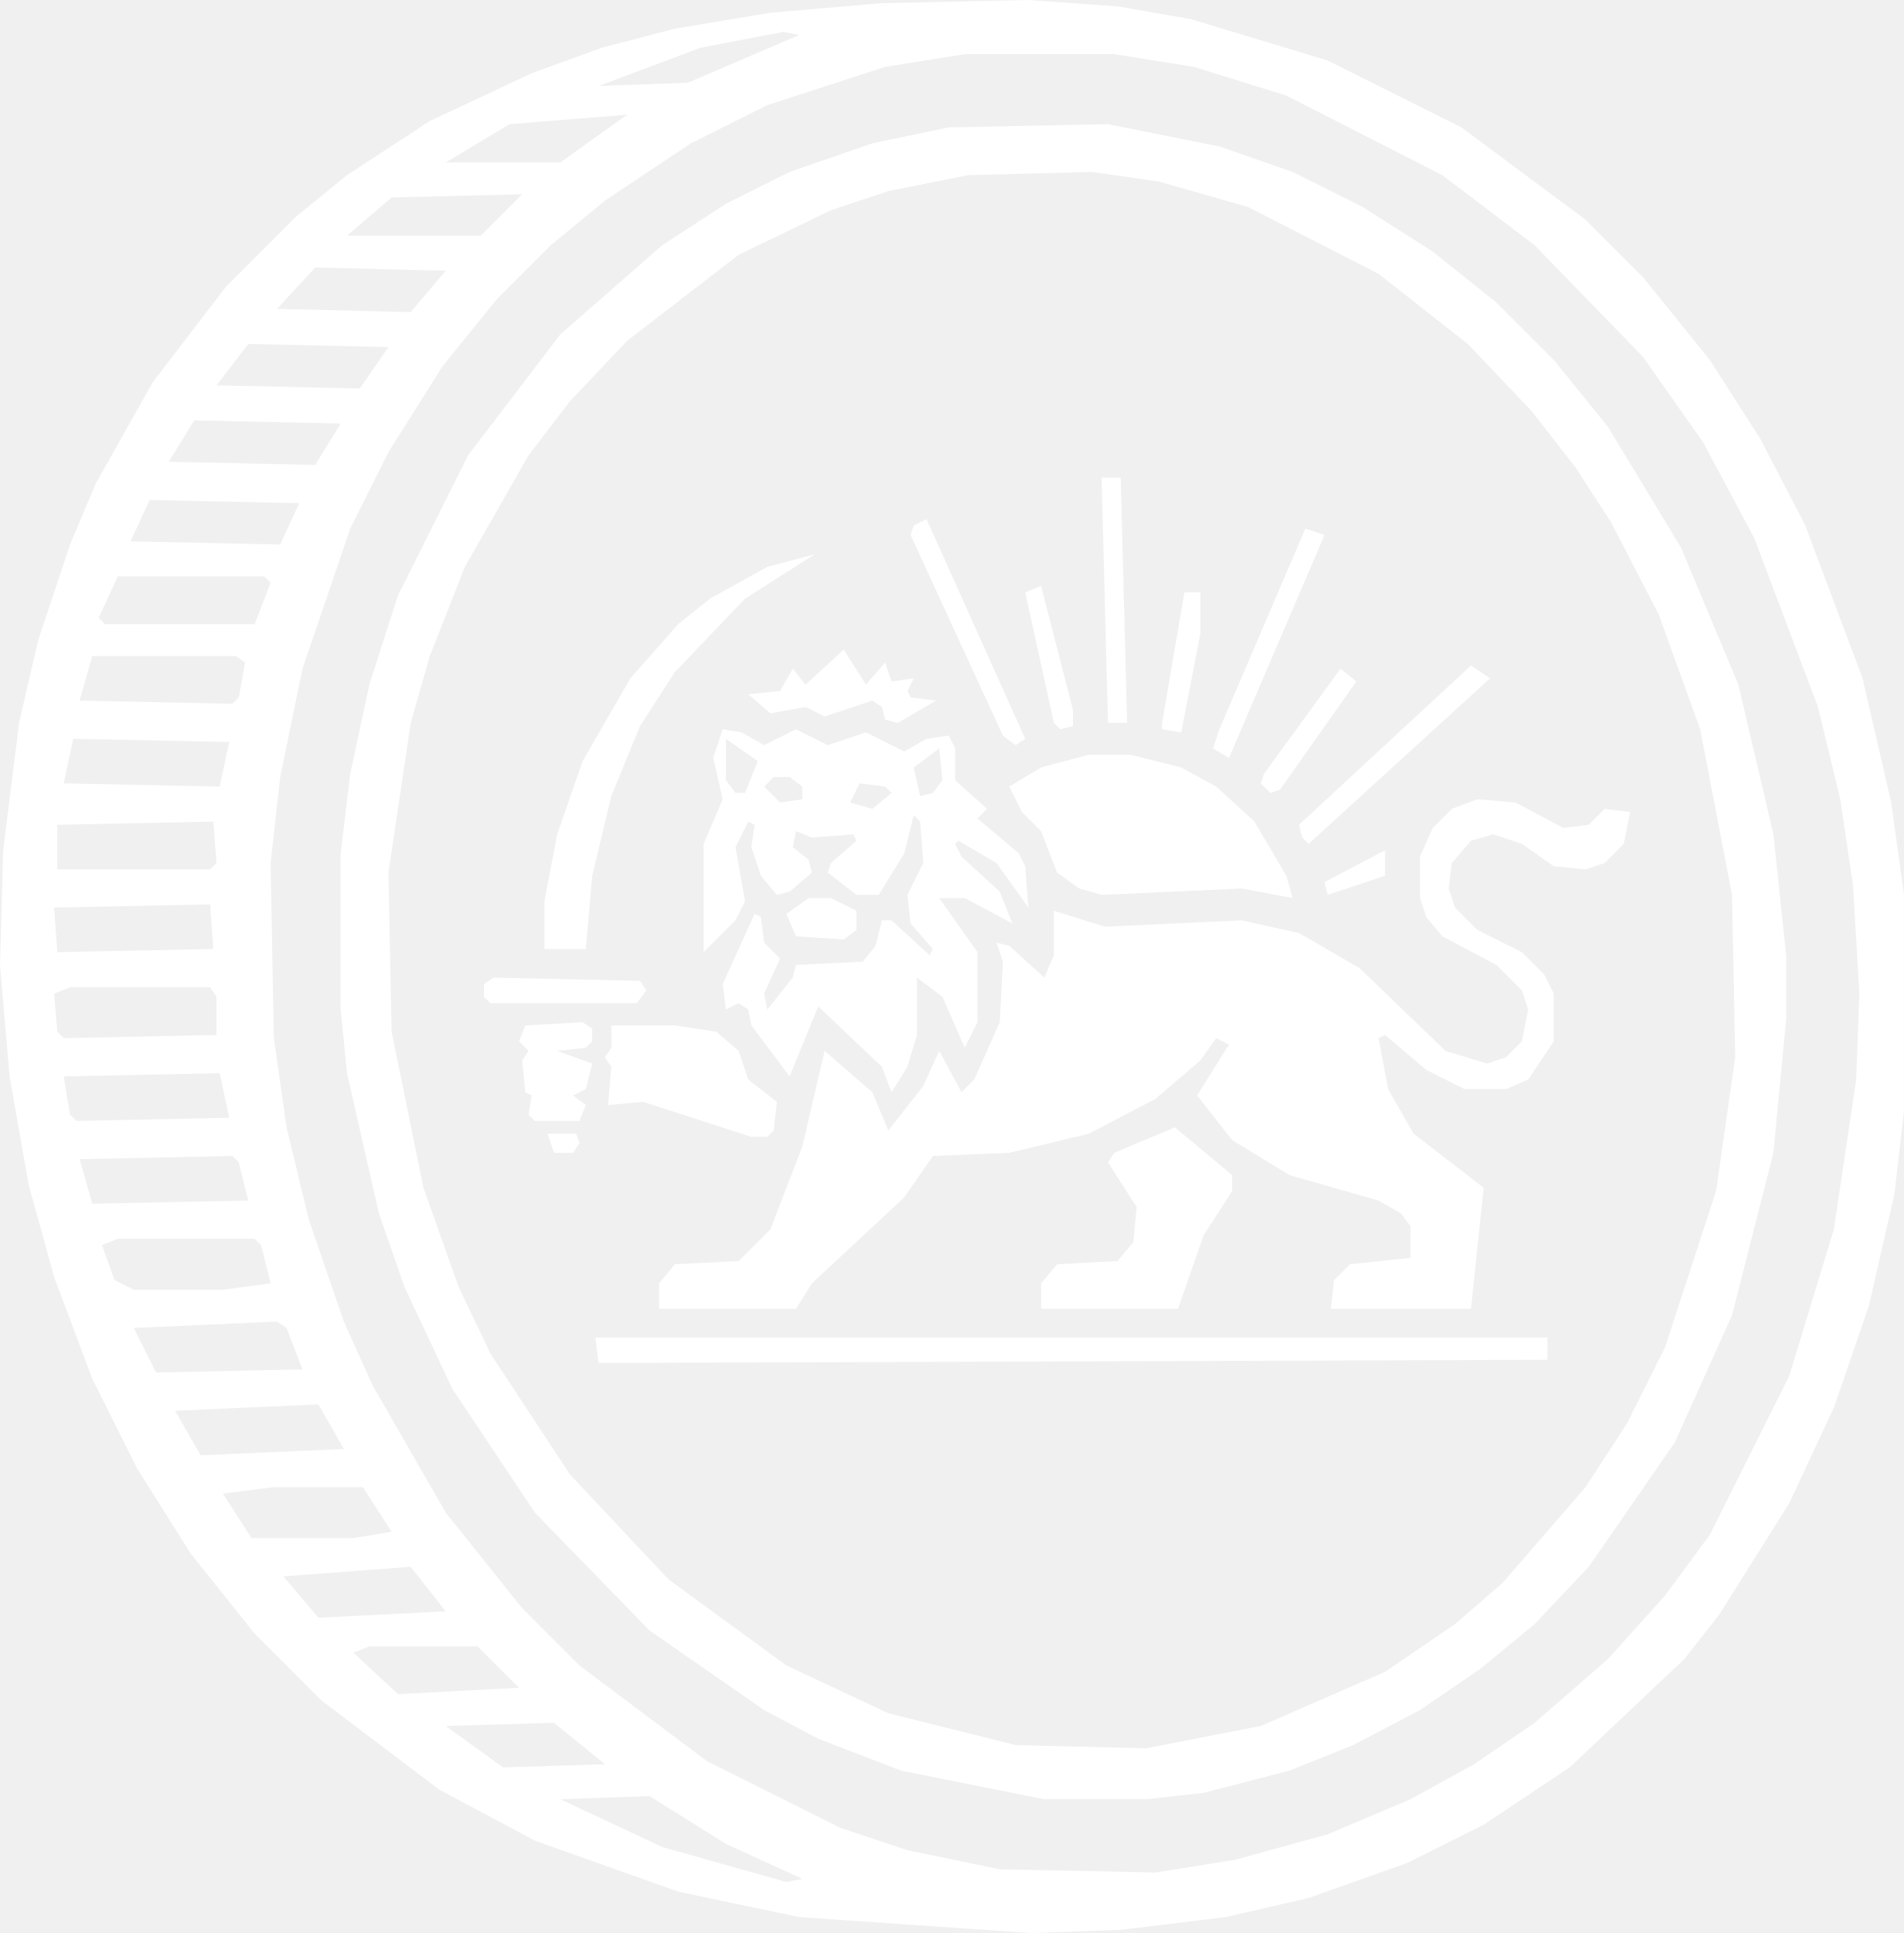
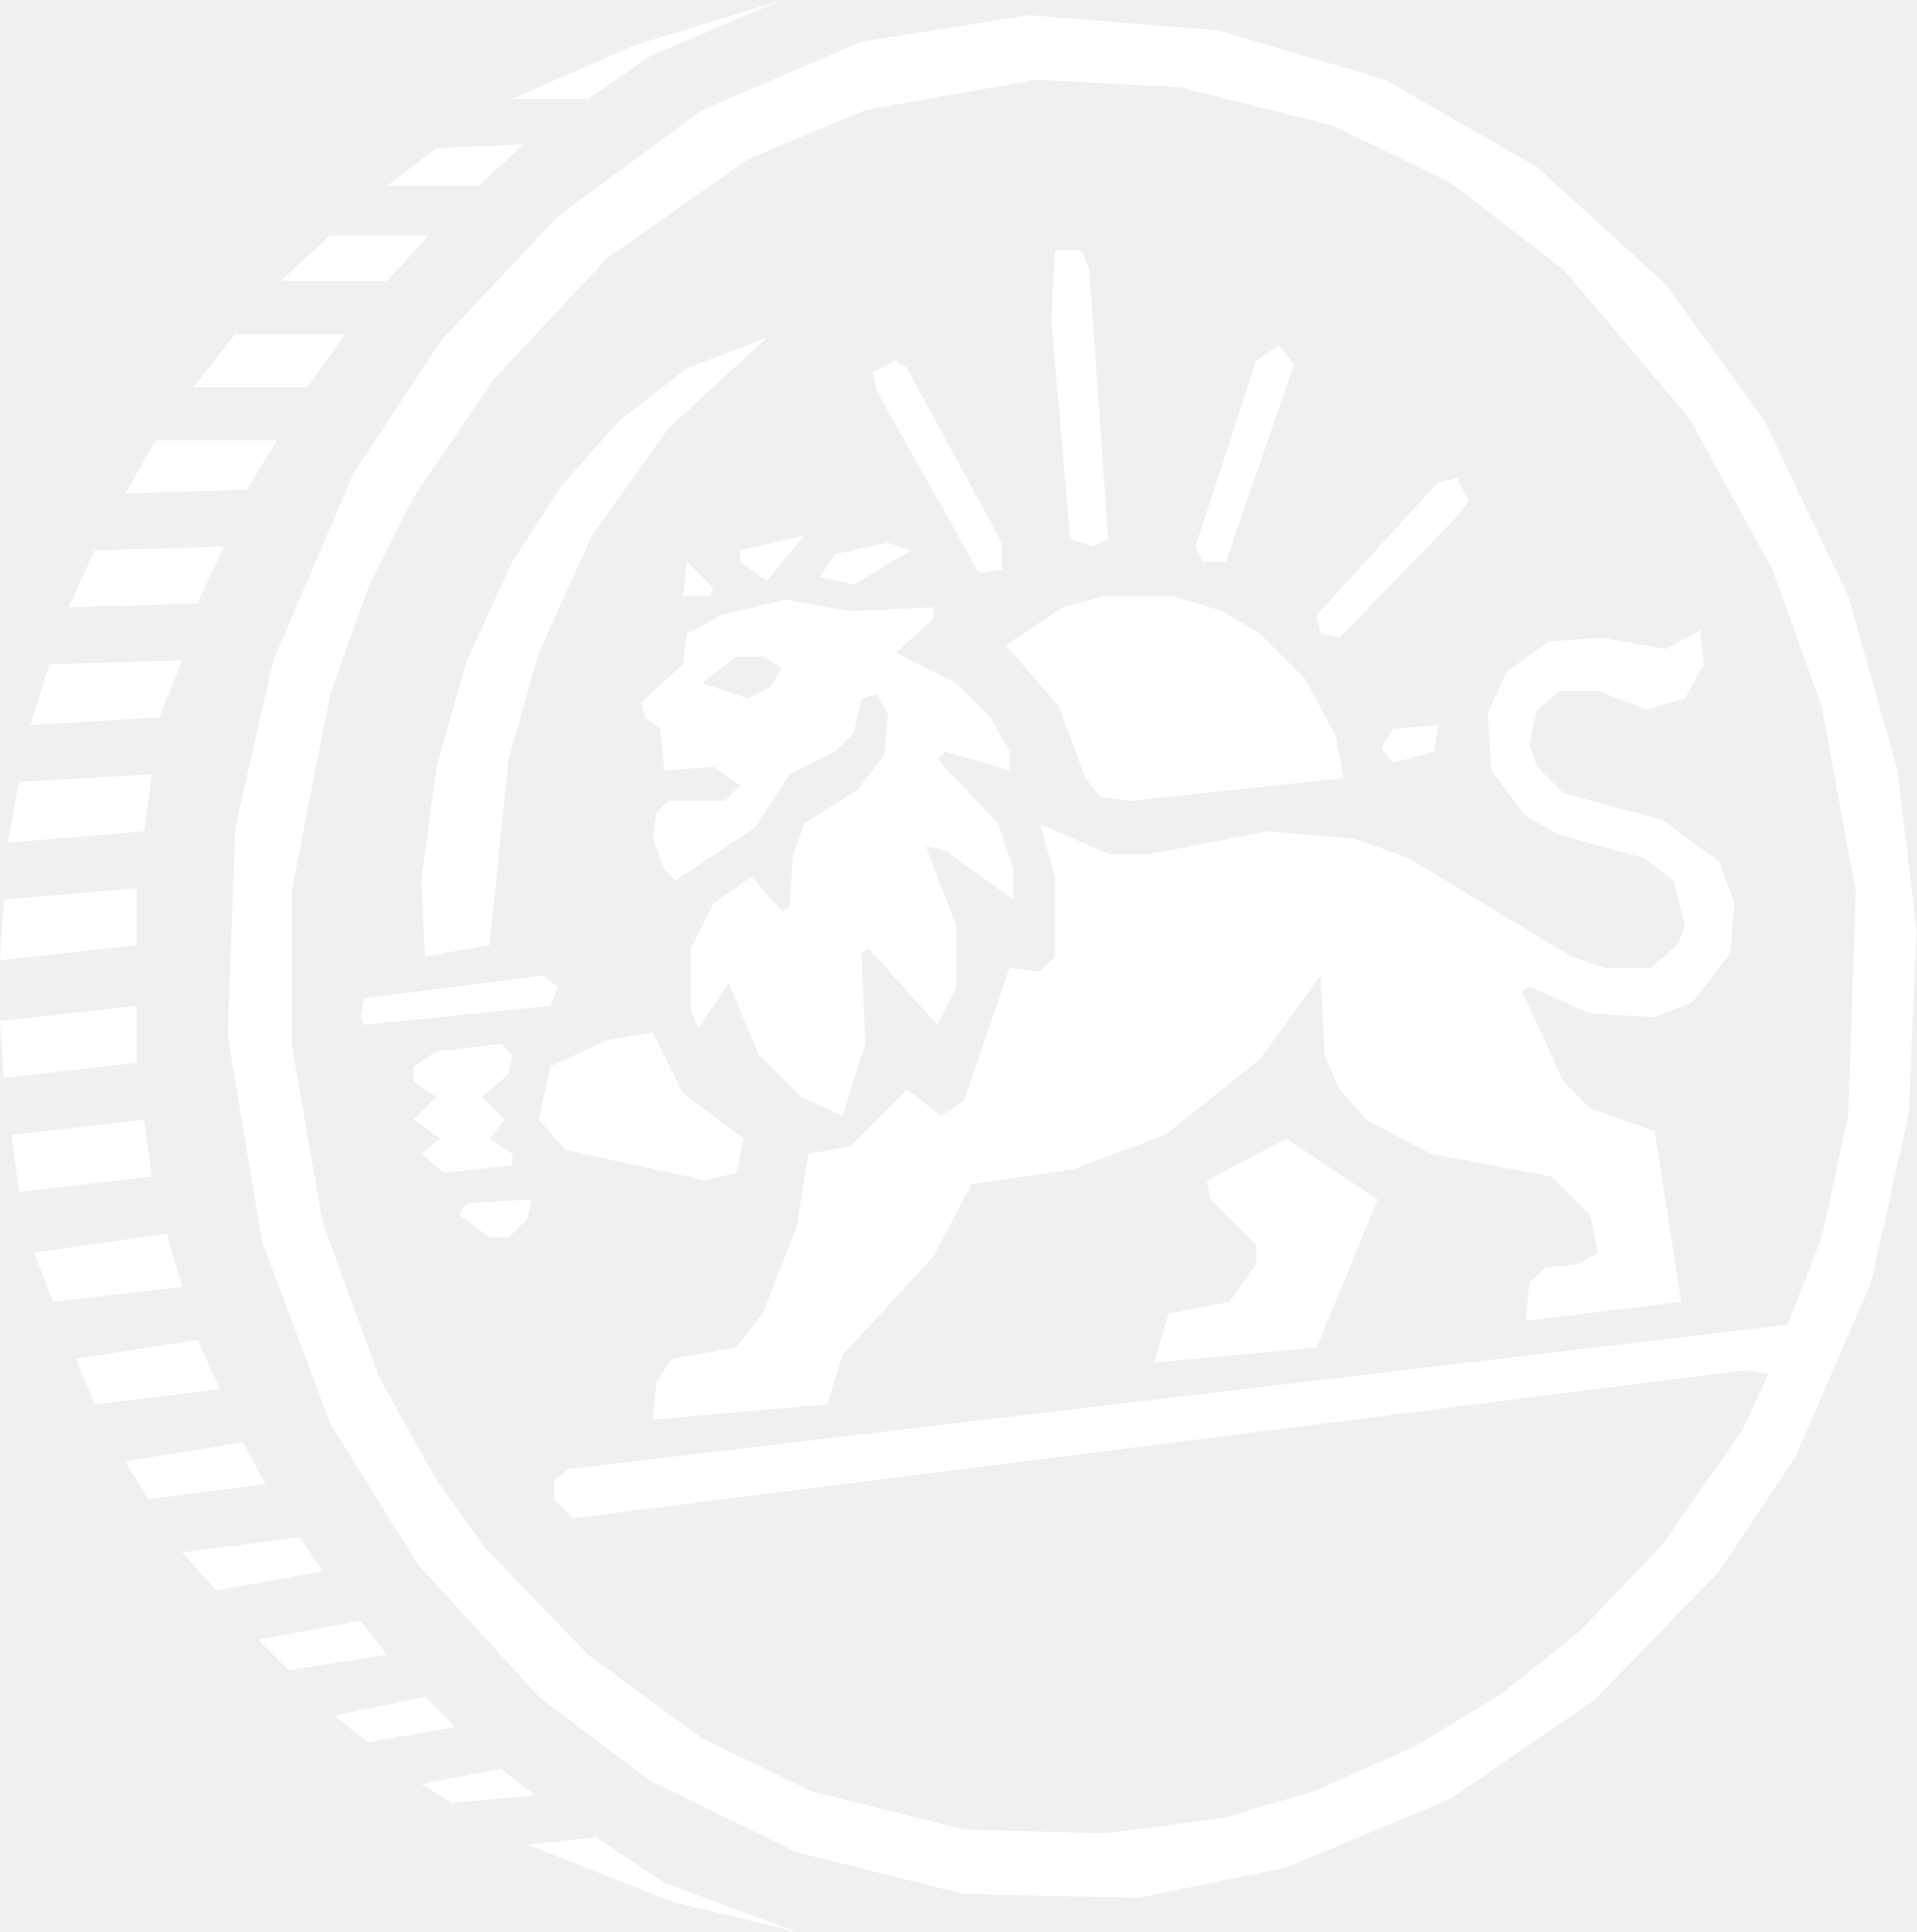
- <svg xmlns="http://www.w3.org/2000/svg" width="598px" height="607px" viewBox="0 0 598 607" version="1.1">
-   <g id="Page-1" stroke="none" stroke-width="1" fill="none" fill-rule="evenodd">
-     <g id="Group" fill="#FFFFFF" transform="translate(-212, -187)">
-       <polygon id="Path" points="399 607 400 615 698 614 698 607" />
-       <polygon id="Path" points="384 543 386 549 392 549 394 546 393 543" />
-       <polygon id="Path" points="599 556 581 541 562 549 560 552 569 566 568 577 563 583 544 584 539 590 539 598 582 598 590 575 599 561" />
-       <polygon id="Path" points="404 509 404 516 402 519 404 522 403 534 414 533 448 544 453 544 455 542 456 533 447 526 444 517 437 511 424 509" />
-       <polygon id="Path" points="377 509 375 514 378 517 376 520 377 530 379 531 378 537 380 539 394 539 396 534 392 531 396 529 398 521 387 517 396 516 398 514 398 510 395 508" />
-       <polygon id="Path" points="364 496 364 500 366 502 412 502 415 498 413 495 367 494" />
-       <polygon id="Path" points="459 474 462 481 477 482 481 479 481 473 473 469 466 469" />
-       <polygon id="Path" points="647 454 628 464 629 468 647 462" />
-       <polygon id="Path" points="724 442 716 441 711 446 703 447 688 439 676 438 668 441 662 447 658 456 658 469 660 475 665 481 682 490 690 498 692 504 690 514 685 519 679 521 666 517 639 491 620 480 602 476 559 478 543 473 543 487 540 494 529 484 525 483 527 489 526 508 518 526 514 530 507 517 502 528 491 542 486 530 471 517 464 547 454 573 444 583 424 584 419 590 419 598 462 598 467 590 496 563 505 550 529 549 554 543 575 532 589 520 594 513 598 515 588 531 599 545 617 556 645 564 652 568 655 572 655 582 636 584 631 589 630 598 674 598 678 560 656 543 648 529 645 513 647 512 660 523 672 529 685 529 692 526 700 514 700 499 697 493 690 486 676 479 669 472 667 466 668 458 674 451 681 449 690 452 700 459 710 460 716 458 722 452" />
-       <polygon id="Path" points="529 434 533 442 539 448 544 461 551 466 558 468 602 466 618 469 616 462 606 445 594 434 583 428 567 424 554 424 539 428" />
-       <path d="M439,416 L436,425 L439,438 L433,452 L433,486 L443,476 L446,470 L443,453 L447,445 L449,446 L448,453 L451,462 L456,468 L460,467 L467,461 L466,457 L461,453 L462,448 L467,450 L480,449 L481,451 L473,458 L472,461 L481,468 L488,468 L496,455 L499,443 L501,445 L502,458 L497,468 L498,477 L505,485 L504,487 L492,476 L489,476 L487,484 L483,489 L462,490 L461,494 L453,504 L452,499 L457,488 L452,483 L451,475 L449,474 L439,496 L440,504 L444,502 L447,504 L448,509 L460,525 L469,503 L489,522 L492,530 L497,522 L500,512 L500,494 L508,500 L515,516 L519,508 L519,486 L507,469 L515,469 L530,477 L526,467 L514,456 L512,452 L513,451 L525,458 L535,472 L534,459 L532,455 L519,444 L522,441 L512,432 L512,422 L510,418 L503,419 L496,423 L484,417 L472,421 L462,416 L452,421 L445,417 L439,416 Z M479,439 L482,433 L490,434 L492,436 L486,441 L479,439 Z M452,434 L455,431 L460,431 L464,434 L464,438 L457,439 L452,434 Z M507,422 L508,432 L505,436 L501,437 L499,428 L507,422 Z M440,419 L450,426 L446,436 L443,436 L440,432 L440,419 Z" id="Shape" />
-       <polygon id="Path" points="633 397 609 430 608 433 611 436 614 435 638 401" />
-       <polygon id="Path" points="680 400 674 396 620 446 621 450 623 452" />
-       <polygon id="Path" points="447 405 454 411 465 409 471 412 486 407 489 409 490 413 494 414 506 407 498 406 497 404 499 400 492 401 490 395 484 402 477 391 465 402 461 397 457 404" />
-       <polygon id="Path" points="589 373 584 373 577 414 577 416 583 417 589 386" />
-       <polygon id="Path" points="539 371 534 373 543 414 545 416 549 415 549 410" />
-       <polygon id="Path" points="468 361 453 365 435 375 425 383 410 400 395 426 387 449 383 470 383 485 396 485 398 462 404 437 413 415 424 398 446 375" />
-       <polygon id="Path" points="622 353 595 416 593 422 598 425 628 355" />
-       <polygon id="Path" points="503 350 499 352 498 355 527 418 531 421 534 419" />
-       <polygon id="Path" points="558 337 560 414 566 414 564 337" />
-       <path d="M510,227 L486,232 L460,241 L440,251 L420,264 L388,292 L359,330 L337,374 L328,402 L322,430 L319,455 L319,504 L321,524 L331,568 L339,591 L354,623 L380,662 L416,699 L452,724 L469,733 L495,743 L540,752 L572,752 L590,750 L617,743 L637,735 L658,724 L677,711 L694,697 L711,679 L738,640 L756,600 L769,549 L773,507 L773,487 L769,449 L758,402 L740,359 L717,321 L700,300 L682,282 L662,266 L640,252 L618,241 L595,233 L560,226 L510,227 Z M516,242 L555,241 L576,244 L604,252 L645,273 L673,295 L693,316 L707,334 L718,351 L733,380 L746,416 L756,468 L757,519 L751,561 L735,610 L723,634 L710,654 L684,684 L669,697 L647,712 L608,729 L572,736 L531,735 L491,725 L459,710 L422,683 L391,650 L366,612 L356,591 L345,560 L335,511 L334,461 L341,414 L347,393 L358,365 L378,330 L391,313 L409,294 L444,267 L473,253 L491,247 L516,242 Z" id="Shape" />
-       <path d="M401,202 L379,210 L347,225 L321,242 L305,255 L283,277 L260,307 L242,339 L234,358 L224,388 L218,414 L213,454 L212,490 L215,525 L221,559 L229,588 L241,620 L255,648 L272,675 L292,700 L313,721 L350,749 L380,765 L425,781 L463,789 L536,794 L564,793 L597,789 L623,783 L654,772 L678,760 L705,742 L741,708 L752,694 L774,659 L788,629 L799,597 L807,562 L810,536 L810,468 L806,439 L797,400 L779,352 L765,325 L749,300 L728,274 L710,256 L671,227 L629,206 L586,193 L563,189 L535,187 L489,188 L454,191 L424,196 L401,202 Z M388,752 L416,751 L440,766 L464,777 L459,778 L420,767 L388,752 Z M352,729 L386,728 L402,741 L370,742 L352,729 Z M323,706 L328,704 L362,704 L375,717 L337,719 L323,706 Z M352,693 L312,695 L301,682 L341,679 L352,693 Z M282,656 L298,654 L326,654 L335,668 L323,670 L291,670 L282,656 Z M267,630 L312,628 L320,642 L275,644 L267,630 Z M307,617 L261,618 L254,604 L299,602 L302,604 L307,617 Z M244,578 L249,576 L292,576 L294,578 L297,590 L282,592 L254,592 L248,589 L244,578 Z M237,551 L285,550 L287,552 L290,564 L241,565 L237,551 Z M232,525 L281,524 L284,538 L236,539 L234,537 L232,525 Z M229,499 L234,497 L278,497 L280,500 L280,512 L232,513 L230,511 L229,499 Z M229,472 L278,471 L279,485 L230,486 L229,472 Z M230,446 L279,445 L280,458 L278,460 L230,460 L230,446 Z M232,433 L235,419 L284,420 L281,434 L232,433 Z M237,407 L241,393 L286,393 L289,395 L287,406 L285,408 L237,407 Z M243,381 L249,368 L295,368 L297,370 L292,383 L245,383 L243,381 Z M253,357 L259,344 L306,345 L300,358 L253,357 Z M265,332 L273,319 L319,320 L311,333 L265,332 Z M280,308 L290,295 L334,296 L325,309 L280,308 Z M299,284 L311,271 L352,272 L341,285 L299,284 Z M376,248 L363,261 L321,261 L335,249 L376,248 Z M409,223 L388,238 L352,238 L372,226 L409,223 Z M515,204 L562,204 L587,208 L616,217 L665,242 L694,264 L728,299 L747,326 L763,356 L783,409 L790,438 L794,465 L796,499 L795,526 L788,573 L774,619 L749,669 L735,688 L717,708 L694,728 L675,741 L655,752 L629,763 L600,771 L575,775 L526,774 L497,768 L476,761 L434,740 L394,710 L376,692 L352,662 L329,622 L320,602 L309,570 L302,541 L298,513 L297,458 L300,431 L307,397 L322,353 L334,329 L351,302 L368,281 L385,264 L402,250 L429,232 L453,220 L490,208 L515,204 Z M463,198 L428,213 L400,214 L432,202 L458,197 L463,198 Z" id="Shape" />
+ <svg xmlns="http://www.w3.org/2000/svg" xmlns:xlink="http://www.w3.org/1999/xlink" width="505px" height="509px" viewBox="0 0 505 509" version="1.1">
+   <defs>
+     <path d="M0,0 L505,0 L505,509 L0,509 L0,0 Z" id="path-1" />
+   </defs>
+   <g id="Frame" stroke="none" fill="none" xlink:href="#path-1" fill-rule="evenodd" stroke-width="1">
+     <g id="Group" transform="translate(-262, -248)">
+       <path d="M381,568 L385,563 L402,562 L404,564 L403,569 L396,576 L387,574 L381,568 Z M627,564 L609,605 L565,608 L568,594 L574,590 L586,589 L591,581 L591,576 L577,561 L580,557 L598,547 L604,547 L627,564 Z M394,521 L399,528 L391,537 L396,541 L393,548 L399,554 L392,559 L377,558 L371,553 L376,548 L369,543 L374,538 L369,533 L369,529 L377,523 L394,521 Z M406,527 L434,518 L443,535 L460,548 L458,557 L454,561 L410,552 L402,543 L406,527 Z M411,508 L407,515 L359,520 L355,515 L358,509 L408,504 L411,508 Z M641,436 L643,444 L640,448 L629,451 L624,443 L627,439 L641,436 Z M712,414 L713,423 L706,434 L697,437 L677,431 L671,433 L667,441 L668,448 L674,455 L706,465 L716,474 L720,482 L719,501 L708,514 L697,518 L686,518 L665,510 L676,533 L683,539 L697,543 L701,548 L707,583 L705,593 L663,598 L664,585 L669,580 L681,578 L678,566 L671,560 L643,555 L622,545 L611,531 L608,509 L595,528 L569,549 L552,556 L518,562 L510,579 L486,605 L481,619 L432,623 L435,608 L441,603 L455,602 L461,594 L470,572 L474,550 L488,547 L500,534 L510,540 L514,538 L521,523 L526,502 L536,502 L539,497 L536,463 L554,471 L598,465 L619,467 L640,476 L678,499 L697,501 L704,492 L701,480 L664,465 L654,453 L652,437 L657,425 L668,416 L683,414 L701,417 L709,412 L712,414 Z M506,405 L510,411 L500,420 L515,427 L530,446 L528,453 L512,449 L525,462 L529,470 L531,485 L527,487 L509,473 L516,493 L515,511 L509,520 L491,500 L491,528 L486,542 L481,544 L464,531 L454,510 L446,521 L444,519 L442,498 L448,486 L457,478 L461,478 L468,486 L472,465 L490,452 L494,445 L494,435 L491,432 L490,439 L482,448 L470,454 L461,468 L440,482 L433,473 L433,462 L438,457 L455,455 L450,452 L436,452 L434,440 L429,433 L440,423 L440,416 L452,408 L471,404 L486,407 L506,405 Z M525,418 L532,411 L553,403 L570,403 L584,407 L608,427 L615,440 L618,453 L607,456 L552,460 L548,457 L538,432 L525,418 Z M443,394 L452,403 L447,408 L440,404 L443,394 Z M504,393 L487,404 L476,401 L478,396 L487,390 L495,389 L504,393 Z M475,388 L466,402 L460,401 L455,396 L456,392 L470,387 L475,388 Z M646,372 L651,377 L648,384 L617,417 L610,417 L607,410 L641,373 L646,372 Z M494,342 L502,344 L529,394 L526,400 L520,401 L516,397 L490,348 L494,342 Z M599,337 L604,341 L604,347 L588,395 L580,398 L575,393 L592,341 L599,337 Z M467,335 L439,362 L420,389 L401,435 L395,464 L393,496 L388,501 L374,502 L371,498 L371,481 L377,442 L386,415 L398,391 L412,371 L432,351 L449,340 L467,335 Z M540,312 L547,312 L551,321 L556,390 L548,394 L542,389 L537,330 L537,315 L540,312 Z" id="Shape" fill-rule="nonzero" />
+       <polygon id="Path" fill="#FFFFFF" points="401 734 439 749 472 757 437 744 419 732" />
+       <polygon id="Path" fill="#FFFFFF" points="403 721 394 714 373 718 381 723" />
+       <polygon id="Path" fill="#FFFFFF" points="382 703 374 695 350 700 359 707" />
+       <polygon id="Path" fill="#FFFFFF" points="364 684 357 675 330 680 338 688" />
+       <polygon id="Path" fill="#FFFFFF" points="347 662 341 653 310 657 319 667" />
+       <polygon id="Path" fill="#FFFFFF" points="332 639 326 628 295 633 301 643" />
+       <polygon id="Path" fill="#FFFFFF" points="320 614 314 601 282 606 287 618" />
+       <polygon id="Path" fill="#FFFFFF" points="306 573 271 578 276 591 310 587" />
+       <polygon id="Path" fill="#FFFFFF" points="402 564 385 565 383 568 391 574 396 574 401 569" />
+       <polygon id="Path" fill="#FFFFFF" points="625 564 601 548 580 559 581 564 593 576 593 581 586 591 570 594 566 607 609 603" />
+       <polygon id="Path" fill="#FFFFFF" points="300 543 265 547 267 562 302 558" />
+       <polygon id="Path" fill="#FFFFFF" points="394 523 377 525 371 529 371 533 377 537 371 543 378 548 373 552 379 557 397 555 397 552 391 548 395 543 389 537 396 531 397 526" />
+       <polygon id="Path" fill="#FFFFFF" points="407 529 404 543 411 551 448 559 456 557 458 548 442 536 434 520 422 522" />
+       <polygon id="Path" fill="#FFFFFF" points="298 513 262 517 263 532 298 528" />
+       <polygon id="Path" fill="#FFFFFF" points="409 508 405 505 358 511 357 516 358 518 407 513" />
+       <polygon id="Path" fill="#FFFFFF" points="298 482 263 485 262 501 298 497" />
+       <polygon id="Path" fill="#FFFFFF" points="302 452 267 454 264 470 300 467" />
+       <polygon id="Path" fill="#FFFFFF" points="641 439 629 440 626 445 629 449 640 446" />
+       <polygon id="Path" fill="#FFFFFF" points="310 422 275 423 270 439 304 437" />
+       <polygon id="Path" fill="#FFFFFF" points="710 414 701 419 684 416 670 417 659 425 654 436 655 451 664 463 673 468 695 474 703 480 706 492 704 497 697 503 685 503 676 500 633 474 619 469 596 467 565 473 554 473 536 465 540 479 540 500 536 504 528 503 516 538 510 542 501 535 486 550 475 552 472 571 463 594 456 603 439 606 435 612 434 622 480 618 484 605 508 579 518 560 545 556 569 547 594 527 610 505 611 526 615 535 622 543 639 552 671 558 681 568 683 578 678 581 669 582 665 586 664 596 705 591 698 546 681 540 674 533 663 509 665 508 681 515 698 516 708 512 718 499 719 486 715 475 700 464 674 457 667 450 665 444 667 435 673 430 683 430 696 435 706 432 711 423" />
+       <path d="M469,406 L452,410 L443,415 L442,423 L431,433 L432,437 L436,440 L437,451 L450,450 L457,455 L453,459 L438,459 L435,462 L434,469 L437,477 L440,480 L461,466 L470,452 L482,446 L487,441 L489,432 L493,431 L496,436 L495,447 L488,456 L474,465 L471,473 L470,487 L468,488 L460,479 L450,486 L444,498 L444,514 L446,519 L454,507 L462,526 L473,537 L484,542 L490,523 L489,499 L491,498 L509,518 L514,508 L514,492 L506,471 L511,472 L529,485 L529,477 L525,465 L509,448 L511,446 L528,451 L528,446 L523,437 L514,428 L498,420 L508,411 L508,408 L486,409 L469,406 Z M447,428 L456,421 L463,421 L468,424 L465,429 L459,432 L447,428 Z" id="Shape" fill="#FFFFFF" fill-rule="nonzero" />
+       <polygon id="Path" fill="#FFFFFF" points="527 418 541 434 548 453 552 458 560 459 616 453 614 442 606 427 594 415 584 409 571 405 553 405 542 408" />
+       <polygon id="Path" fill="#FFFFFF" points="443 396 442 405 449 405 450 403" />
+       <polygon id="Path" fill="#FFFFFF" points="321 392 287 393 280 408 314 407" />
+       <polygon id="Path" fill="#FFFFFF" points="502 393 496 391 482 394 478 400 487 402" />
+       <polygon id="Path" fill="#FFFFFF" points="474 389 457 393 457 396 464 401" />
+       <polygon id="Path" fill="#FFFFFF" points="646 374 641 375 609 410 610 415 615 416 646 384 649 380" />
+       <polygon id="Path" fill="#FFFFFF" points="295 378 327 377 335 364 303 364" />
+       <polygon id="Path" fill="#FFFFFF" points="492 346 493 351 520 399 526 398 526 391 501 345 498 343" />
+       <polygon id="Path" fill="#FFFFFF" points="599 339 593 343 577 392 579 396 585 396 603 344" />
+       <polygon id="Path" fill="#FFFFFF" points="464 337 443 345 425 359 410 376 397 396 385 422 377 450 373 480 374 500 391 497 396 448 404 420 418 389 438 361" />
+       <polygon id="Path" fill="#FFFFFF" points="313 350 343 350 353 336 324 336" />
+       <polygon id="Path" fill="#FFFFFF" points="540 314 539 332 544 390 550 392 554 390 549 319 547 314" />
+       <polygon id="Path" fill="#FFFFFF" points="336 322 364 322 375 310 349 310" />
+       <polygon id="Path" fill="#FFFFFF" points="400 286 377 287 364 297 388 297" />
+       <path d="M533,252 L489,259 L447,277 L409,305 L378,338 L355,373 L334,422 L324,466 L322,521 L331,575 L349,623 L372,660 L404,695 L433,717 L472,736 L516,747 L562,748 L601,740 L644,722 L682,696 L715,662 L735,632 L755,586 L765,541 L767,493 L762,451 L749,405 L727,359 L701,323 L667,292 L627,269 L583,256 L533,252 Z M535,269 L573,271 L613,281 L644,296 L674,319 L707,358 L729,398 L742,434 L751,483 L749,542 L742,574 L733,597 L412,635 L408,638 L408,643 L413,648 L722,609 L728,610 L721,625 L700,655 L678,678 L658,694 L635,708 L608,720 L584,727 L553,731 L516,730 L476,720 L447,706 L417,684 L390,656 L377,638 L362,611 L347,570 L339,524 L339,482 L349,431 L359,403 L371,379 L392,348 L422,316 L459,290 L490,277 L535,269 Z" id="Shape" fill="#FFFFFF" fill-rule="nonzero" />
+       <polygon id="Path" fill="#FFFFFF" points="468 248 429 260 397 274 417 274 433 263" />
    </g>
  </g>
</svg>
